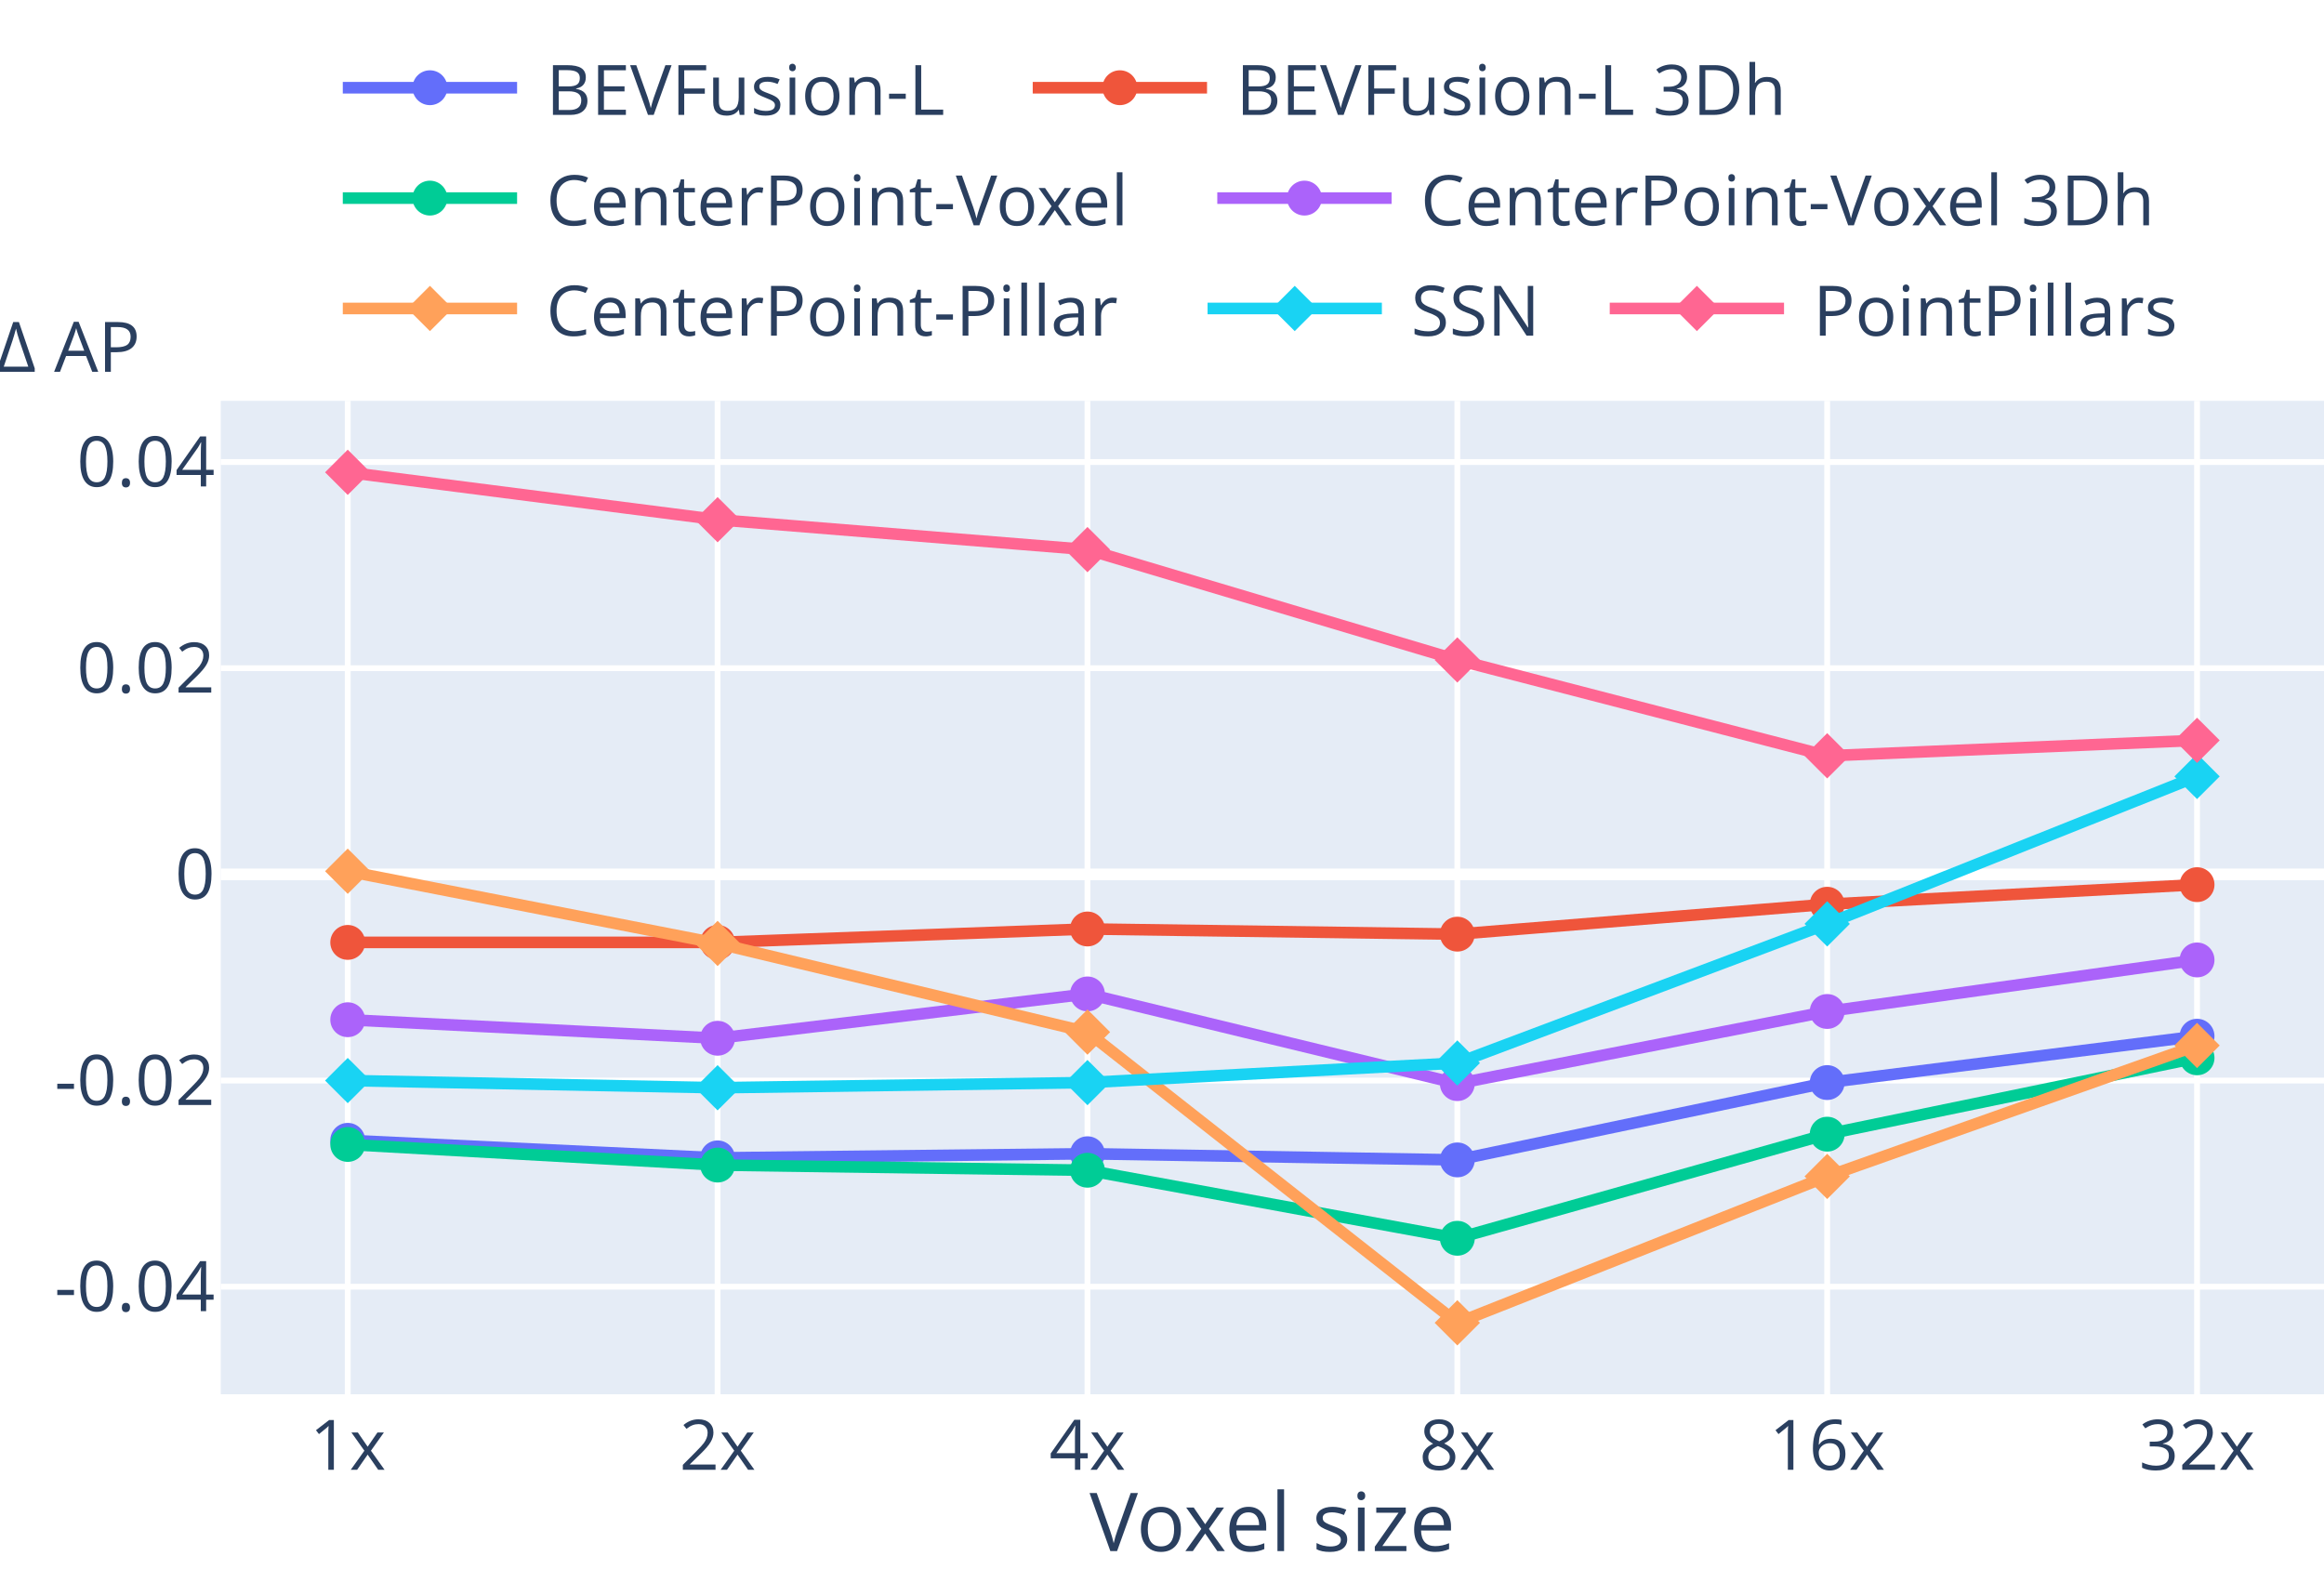
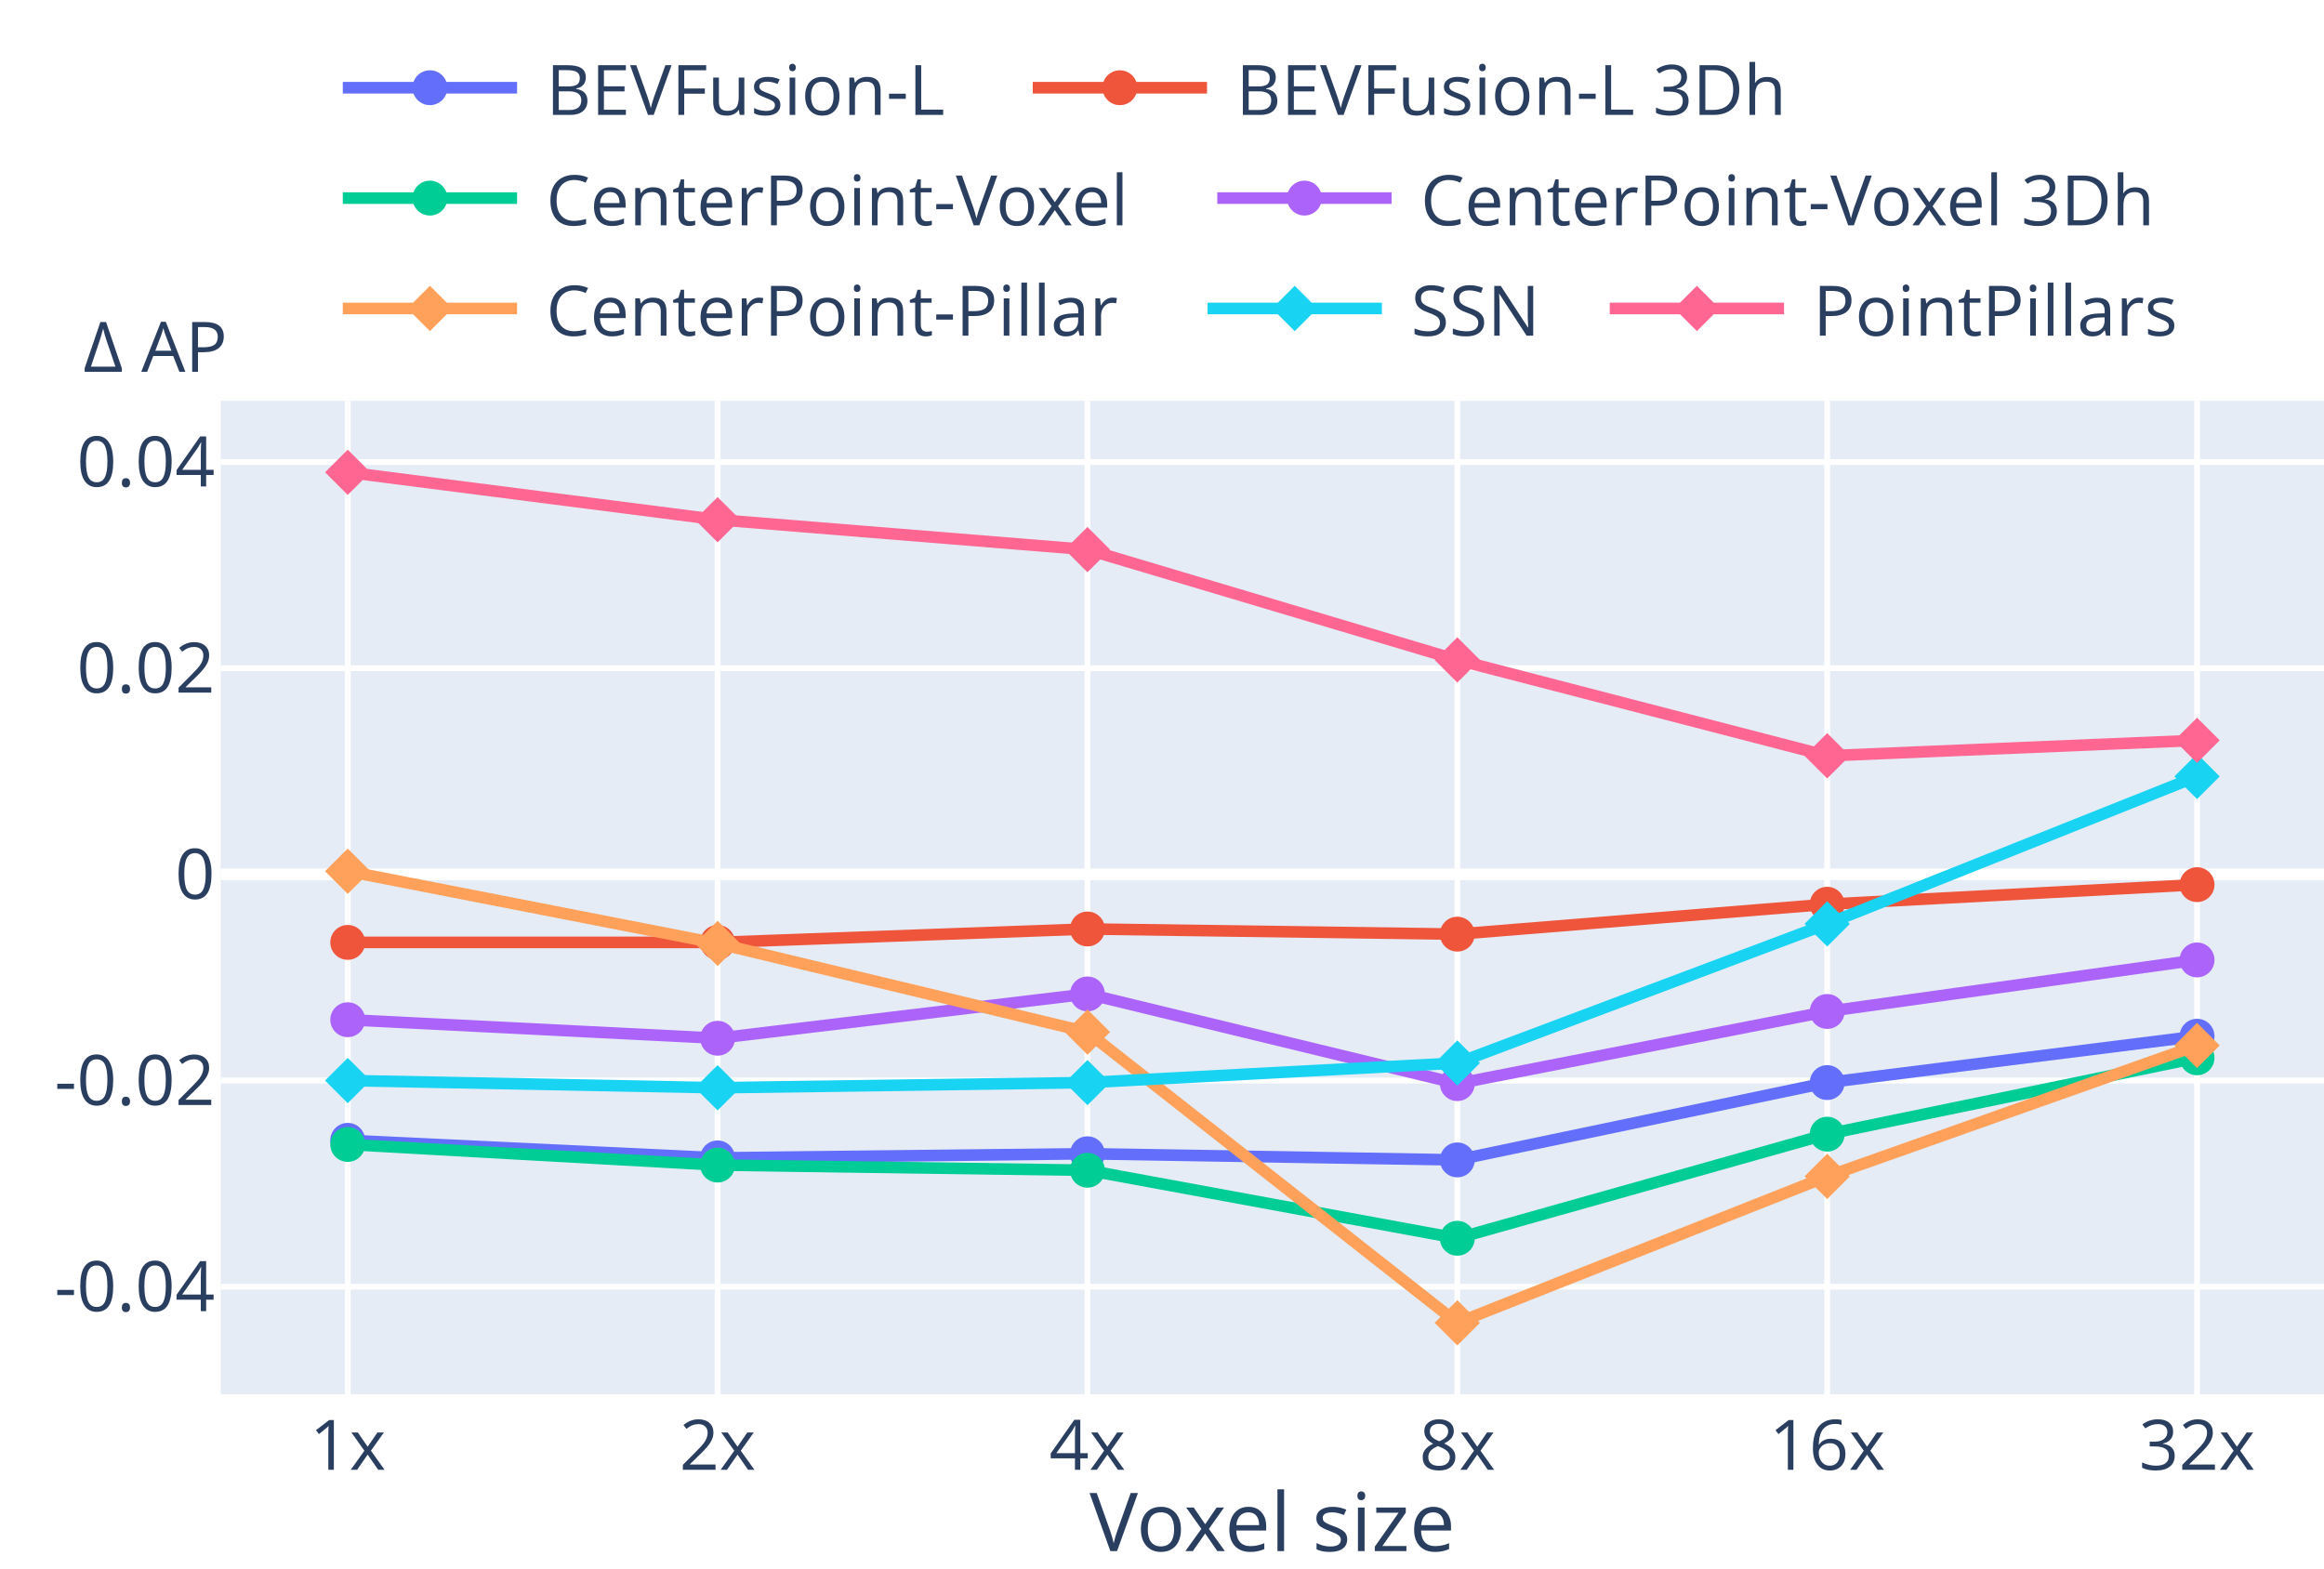
<svg xmlns="http://www.w3.org/2000/svg" class="main-svg" width="400" height="270" style="" viewBox="0 0 400 270">
  <rect x="0" y="0" width="400" height="270" style="fill: rgb(255, 255, 255); fill-opacity: 1;" />
-   <defs id="defs-fa1958">
+   <defs id="defs-4b21b2">
    <g class="clips">
-       <clipPath id="clipfa1958xyplot" class="plotclip">
+       <clipPath id="clip4b21b2xyplot" class="plotclip">
        <rect width="362" height="171" />
      </clipPath>
-       <clipPath class="axesclip" id="clipfa1958x">
+       <clipPath class="axesclip" id="clip4b21b2x">
        <rect x="38" y="0" width="362" height="270" />
      </clipPath>
-       <clipPath class="axesclip" id="clipfa1958y">
+       <clipPath class="axesclip" id="clip4b21b2y">
        <rect x="0" y="69" width="400" height="171" />
      </clipPath>
-       <clipPath class="axesclip" id="clipfa1958xy">
+       <clipPath class="axesclip" id="clip4b21b2xy">
        <rect x="38" y="69" width="362" height="171" />
      </clipPath>
    </g>
    <g class="gradients" />
    <g class="patterns" />
  </defs>
  <g class="bglayer">
    <rect class="bg" x="38" y="69" width="362" height="171" style="fill: rgb(229, 236, 246); fill-opacity: 1; stroke-width: 0;" />
  </g>
  <g class="layer-below">
    <g class="imagelayer" />
    <g class="shapelayer" />
  </g>
  <g class="cartesianlayer">
    <g class="subplot xy">
      <g class="layer-subplot">
        <g class="shapelayer" />
        <g class="imagelayer" />
      </g>
      <g class="minor-gridlayer">
        <g class="x" />
        <g class="y" />
      </g>
      <g class="gridlayer">
        <g class="x">
          <path class="xgrid crisp" transform="translate(59.85,0)" d="M0,69v171" style="stroke: rgb(255, 255, 255); stroke-opacity: 1; stroke-width: 1px;" />
          <path class="xgrid crisp" transform="translate(123.51,0)" d="M0,69v171" style="stroke: rgb(255, 255, 255); stroke-opacity: 1; stroke-width: 1px;" />
          <path class="xgrid crisp" transform="translate(187.17,0)" d="M0,69v171" style="stroke: rgb(255, 255, 255); stroke-opacity: 1; stroke-width: 1px;" />
          <path class="xgrid crisp" transform="translate(250.83,0)" d="M0,69v171" style="stroke: rgb(255, 255, 255); stroke-opacity: 1; stroke-width: 1px;" />
          <path class="xgrid crisp" transform="translate(314.49,0)" d="M0,69v171" style="stroke: rgb(255, 255, 255); stroke-opacity: 1; stroke-width: 1px;" />
          <path class="xgrid crisp" transform="translate(378.15,0)" d="M0,69v171" style="stroke: rgb(255, 255, 255); stroke-opacity: 1; stroke-width: 1px;" />
        </g>
        <g class="y">
          <path class="ygrid crisp" transform="translate(0,221.49)" d="M38,0h362" style="stroke: rgb(255, 255, 255); stroke-opacity: 1; stroke-width: 1px;" />
          <path class="ygrid crisp" transform="translate(0,186)" d="M38,0h362" style="stroke: rgb(255, 255, 255); stroke-opacity: 1; stroke-width: 1px;" />
          <path class="ygrid crisp" transform="translate(0,115.02)" d="M38,0h362" style="stroke: rgb(255, 255, 255); stroke-opacity: 1; stroke-width: 1px;" />
          <path class="ygrid crisp" transform="translate(0,79.53)" d="M38,0h362" style="stroke: rgb(255, 255, 255); stroke-opacity: 1; stroke-width: 1px;" />
        </g>
      </g>
      <g class="zerolinelayer">
        <path class="yzl zl crisp" transform="translate(0,150.51)" d="M38,0h362" style="stroke: rgb(255, 255, 255); stroke-opacity: 1; stroke-width: 2px;" />
      </g>
      <g class="layer-between">
        <g class="shapelayer" />
        <g class="imagelayer" />
      </g>
      <path class="xlines-below" />
      <path class="ylines-below" />
      <g class="overlines-below" />
      <g class="xaxislayer-below" />
      <g class="yaxislayer-below" />
      <g class="overaxes-below" />
      <g class="overplot">
-         <g class="xy" transform="translate(38,69)" clip-path="url(#clipfa1958xyplot)">
+         <g class="xy" transform="translate(38,69)" clip-path="url(#clip4b21b2xyplot)">
          <g class="scatterlayer mlayer">
-             <g class="trace scatter trace646bfd" style="stroke-miterlimit: 2; opacity: 1;">
+             <g class="trace scatter trace3b4fa0" style="stroke-miterlimit: 2; opacity: 1;">
              <g class="fills" />
              <g class="errorbars" />
              <g class="lines">
                <path class="js-line" d="M21.85,127.29L85.51,130.31L149.17,129.6L212.83,130.66L276.49,117.35L340.15,109.37" style="vector-effect: none; fill: none; stroke: rgb(99, 110, 250); stroke-opacity: 1; stroke-width: 2px; opacity: 1;" />
              </g>
              <g class="points">
                <path class="point" transform="translate(21.85,127.29)" d="M3,0A3,3 0 1,1 0,-3A3,3 0 0,1 3,0Z" style="opacity: 1; stroke-width: 0px; fill: rgb(99, 110, 250); fill-opacity: 1;" />
                <path class="point" transform="translate(85.51,130.31)" d="M3,0A3,3 0 1,1 0,-3A3,3 0 0,1 3,0Z" style="opacity: 1; stroke-width: 0px; fill: rgb(99, 110, 250); fill-opacity: 1;" />
                <path class="point" transform="translate(149.17,129.6)" d="M3,0A3,3 0 1,1 0,-3A3,3 0 0,1 3,0Z" style="opacity: 1; stroke-width: 0px; fill: rgb(99, 110, 250); fill-opacity: 1;" />
                <path class="point" transform="translate(212.83,130.66)" d="M3,0A3,3 0 1,1 0,-3A3,3 0 0,1 3,0Z" style="opacity: 1; stroke-width: 0px; fill: rgb(99, 110, 250); fill-opacity: 1;" />
                <path class="point" transform="translate(276.49,117.35)" d="M3,0A3,3 0 1,1 0,-3A3,3 0 0,1 3,0Z" style="opacity: 1; stroke-width: 0px; fill: rgb(99, 110, 250); fill-opacity: 1;" />
                <path class="point" transform="translate(340.15,109.37)" d="M3,0A3,3 0 1,1 0,-3A3,3 0 0,1 3,0Z" style="opacity: 1; stroke-width: 0px; fill: rgb(99, 110, 250); fill-opacity: 1;" />
              </g>
              <g class="text" />
            </g>
-             <g class="trace scatter tracecc71d3" style="stroke-miterlimit: 2; opacity: 1;">
+             <g class="trace scatter trace5c8586" style="stroke-miterlimit: 2; opacity: 1;">
              <g class="fills" />
              <g class="errorbars" />
              <g class="lines">
                <path class="js-line" d="M21.85,93.22L85.51,93.22L149.17,90.91L212.83,91.8L276.49,86.65L340.15,83.28" style="vector-effect: none; fill: none; stroke: rgb(239, 85, 59); stroke-opacity: 1; stroke-width: 2px; opacity: 1;" />
              </g>
              <g class="points">
                <path class="point" transform="translate(21.85,93.22)" d="M3,0A3,3 0 1,1 0,-3A3,3 0 0,1 3,0Z" style="opacity: 1; stroke-width: 0px; fill: rgb(239, 85, 59); fill-opacity: 1;" />
                <path class="point" transform="translate(85.51,93.22)" d="M3,0A3,3 0 1,1 0,-3A3,3 0 0,1 3,0Z" style="opacity: 1; stroke-width: 0px; fill: rgb(239, 85, 59); fill-opacity: 1;" />
                <path class="point" transform="translate(149.17,90.91)" d="M3,0A3,3 0 1,1 0,-3A3,3 0 0,1 3,0Z" style="opacity: 1; stroke-width: 0px; fill: rgb(239, 85, 59); fill-opacity: 1;" />
                <path class="point" transform="translate(212.83,91.8)" d="M3,0A3,3 0 1,1 0,-3A3,3 0 0,1 3,0Z" style="opacity: 1; stroke-width: 0px; fill: rgb(239, 85, 59); fill-opacity: 1;" />
                <path class="point" transform="translate(276.49,86.65)" d="M3,0A3,3 0 1,1 0,-3A3,3 0 0,1 3,0Z" style="opacity: 1; stroke-width: 0px; fill: rgb(239, 85, 59); fill-opacity: 1;" />
                <path class="point" transform="translate(340.15,83.28)" d="M3,0A3,3 0 1,1 0,-3A3,3 0 0,1 3,0Z" style="opacity: 1; stroke-width: 0px; fill: rgb(239, 85, 59); fill-opacity: 1;" />
              </g>
              <g class="text" />
            </g>
-             <g class="trace scatter tracefbedea" style="stroke-miterlimit: 2; opacity: 1;">
+             <g class="trace scatter trace08cea6" style="stroke-miterlimit: 2; opacity: 1;">
              <g class="fills" />
              <g class="errorbars" />
              <g class="lines">
                <path class="js-line" d="M21.85,128L85.51,131.55L149.17,132.44L212.83,144.15L276.49,126.23L340.15,113.09" style="vector-effect: none; fill: none; stroke: rgb(0, 204, 150); stroke-opacity: 1; stroke-width: 2px; opacity: 1;" />
              </g>
              <g class="points">
                <path class="point" transform="translate(21.85,128)" d="M3,0A3,3 0 1,1 0,-3A3,3 0 0,1 3,0Z" style="opacity: 1; stroke-width: 0px; fill: rgb(0, 204, 150); fill-opacity: 1;" />
                <path class="point" transform="translate(85.51,131.55)" d="M3,0A3,3 0 1,1 0,-3A3,3 0 0,1 3,0Z" style="opacity: 1; stroke-width: 0px; fill: rgb(0, 204, 150); fill-opacity: 1;" />
                <path class="point" transform="translate(149.17,132.44)" d="M3,0A3,3 0 1,1 0,-3A3,3 0 0,1 3,0Z" style="opacity: 1; stroke-width: 0px; fill: rgb(0, 204, 150); fill-opacity: 1;" />
                <path class="point" transform="translate(212.83,144.15)" d="M3,0A3,3 0 1,1 0,-3A3,3 0 0,1 3,0Z" style="opacity: 1; stroke-width: 0px; fill: rgb(0, 204, 150); fill-opacity: 1;" />
                <path class="point" transform="translate(276.49,126.23)" d="M3,0A3,3 0 1,1 0,-3A3,3 0 0,1 3,0Z" style="opacity: 1; stroke-width: 0px; fill: rgb(0, 204, 150); fill-opacity: 1;" />
                <path class="point" transform="translate(340.15,113.09)" d="M3,0A3,3 0 1,1 0,-3A3,3 0 0,1 3,0Z" style="opacity: 1; stroke-width: 0px; fill: rgb(0, 204, 150); fill-opacity: 1;" />
              </g>
              <g class="text" />
            </g>
-             <g class="trace scatter tracebda908" style="stroke-miterlimit: 2; opacity: 1;">
+             <g class="trace scatter tracee80fc6" style="stroke-miterlimit: 2; opacity: 1;">
              <g class="fills" />
              <g class="errorbars" />
              <g class="lines">
                <path class="js-line" d="M21.85,106.53L85.51,109.72L149.17,102.09L212.83,117.53L276.49,105.11L340.15,96.24" style="vector-effect: none; fill: none; stroke: rgb(171, 99, 250); stroke-opacity: 1; stroke-width: 2px; opacity: 1;" />
              </g>
              <g class="points">
                <path class="point" transform="translate(21.85,106.53)" d="M3,0A3,3 0 1,1 0,-3A3,3 0 0,1 3,0Z" style="opacity: 1; stroke-width: 0px; fill: rgb(171, 99, 250); fill-opacity: 1;" />
                <path class="point" transform="translate(85.51,109.72)" d="M3,0A3,3 0 1,1 0,-3A3,3 0 0,1 3,0Z" style="opacity: 1; stroke-width: 0px; fill: rgb(171, 99, 250); fill-opacity: 1;" />
                <path class="point" transform="translate(149.17,102.09)" d="M3,0A3,3 0 1,1 0,-3A3,3 0 0,1 3,0Z" style="opacity: 1; stroke-width: 0px; fill: rgb(171, 99, 250); fill-opacity: 1;" />
                <path class="point" transform="translate(212.83,117.53)" d="M3,0A3,3 0 1,1 0,-3A3,3 0 0,1 3,0Z" style="opacity: 1; stroke-width: 0px; fill: rgb(171, 99, 250); fill-opacity: 1;" />
                <path class="point" transform="translate(276.49,105.11)" d="M3,0A3,3 0 1,1 0,-3A3,3 0 0,1 3,0Z" style="opacity: 1; stroke-width: 0px; fill: rgb(171, 99, 250); fill-opacity: 1;" />
                <path class="point" transform="translate(340.15,96.24)" d="M3,0A3,3 0 1,1 0,-3A3,3 0 0,1 3,0Z" style="opacity: 1; stroke-width: 0px; fill: rgb(171, 99, 250); fill-opacity: 1;" />
              </g>
              <g class="text" />
            </g>
-             <g class="trace scatter tracebf9f64" style="stroke-miterlimit: 2; opacity: 1;">
+             <g class="trace scatter tracee4850d" style="stroke-miterlimit: 2; opacity: 1;">
              <g class="fills" />
              <g class="errorbars" />
              <g class="lines">
                <path class="js-line" d="M21.85,80.97L85.51,93.4L149.17,108.66L212.83,158.7L276.49,133.5L340.15,110.96" style="vector-effect: none; fill: none; stroke: rgb(255, 161, 90); stroke-opacity: 1; stroke-width: 2px; opacity: 1;" />
              </g>
              <g class="points">
                <path class="point" transform="translate(21.85,80.97)" d="M3.9,0L0,3.9L-3.9,0L0,-3.9Z" style="opacity: 1; stroke-width: 0px; fill: rgb(255, 161, 90); fill-opacity: 1;" />
                <path class="point" transform="translate(85.51,93.4)" d="M3.9,0L0,3.9L-3.9,0L0,-3.9Z" style="opacity: 1; stroke-width: 0px; fill: rgb(255, 161, 90); fill-opacity: 1;" />
                <path class="point" transform="translate(149.17,108.66)" d="M3.9,0L0,3.9L-3.9,0L0,-3.9Z" style="opacity: 1; stroke-width: 0px; fill: rgb(255, 161, 90); fill-opacity: 1;" />
                <path class="point" transform="translate(212.83,158.7)" d="M3.9,0L0,3.9L-3.9,0L0,-3.9Z" style="opacity: 1; stroke-width: 0px; fill: rgb(255, 161, 90); fill-opacity: 1;" />
                <path class="point" transform="translate(276.49,133.5)" d="M3.9,0L0,3.9L-3.9,0L0,-3.9Z" style="opacity: 1; stroke-width: 0px; fill: rgb(255, 161, 90); fill-opacity: 1;" />
                <path class="point" transform="translate(340.15,110.96)" d="M3.9,0L0,3.9L-3.9,0L0,-3.9Z" style="opacity: 1; stroke-width: 0px; fill: rgb(255, 161, 90); fill-opacity: 1;" />
              </g>
              <g class="text" />
            </g>
-             <g class="trace scatter tracee73891" style="stroke-miterlimit: 2; opacity: 1;">
+             <g class="trace scatter trace15018b" style="stroke-miterlimit: 2; opacity: 1;">
              <g class="fills" />
              <g class="errorbars" />
              <g class="lines">
                <path class="js-line" d="M21.85,117L85.51,118.24L149.17,117.35L212.83,113.98L276.49,90.03L340.15,64.65" style="vector-effect: none; fill: none; stroke: rgb(25, 211, 243); stroke-opacity: 1; stroke-width: 2px; opacity: 1;" />
              </g>
              <g class="points">
                <path class="point" transform="translate(21.85,117)" d="M3.9,0L0,3.9L-3.9,0L0,-3.9Z" style="opacity: 1; stroke-width: 0px; fill: rgb(25, 211, 243); fill-opacity: 1;" />
                <path class="point" transform="translate(85.51,118.24)" d="M3.9,0L0,3.9L-3.9,0L0,-3.9Z" style="opacity: 1; stroke-width: 0px; fill: rgb(25, 211, 243); fill-opacity: 1;" />
                <path class="point" transform="translate(149.17,117.35)" d="M3.9,0L0,3.9L-3.9,0L0,-3.9Z" style="opacity: 1; stroke-width: 0px; fill: rgb(25, 211, 243); fill-opacity: 1;" />
                <path class="point" transform="translate(212.83,113.98)" d="M3.9,0L0,3.9L-3.9,0L0,-3.9Z" style="opacity: 1; stroke-width: 0px; fill: rgb(25, 211, 243); fill-opacity: 1;" />
                <path class="point" transform="translate(276.49,90.03)" d="M3.9,0L0,3.9L-3.9,0L0,-3.9Z" style="opacity: 1; stroke-width: 0px; fill: rgb(25, 211, 243); fill-opacity: 1;" />
                <path class="point" transform="translate(340.15,64.65)" d="M3.9,0L0,3.9L-3.9,0L0,-3.9Z" style="opacity: 1; stroke-width: 0px; fill: rgb(25, 211, 243); fill-opacity: 1;" />
              </g>
              <g class="text" />
            </g>
-             <g class="trace scatter trace5312e4" style="stroke-miterlimit: 2; opacity: 1;">
+             <g class="trace scatter traced8f9a7" style="stroke-miterlimit: 2; opacity: 1;">
              <g class="fills" />
              <g class="errorbars" />
              <g class="lines">
                <path class="js-line" d="M21.85,12.3L85.51,20.46L149.17,25.61L212.83,44.6L276.49,61.1L340.15,58.44" style="vector-effect: none; fill: none; stroke: rgb(255, 102, 146); stroke-opacity: 1; stroke-width: 2px; opacity: 1;" />
              </g>
              <g class="points">
                <path class="point" transform="translate(21.85,12.3)" d="M3.9,0L0,3.9L-3.9,0L0,-3.9Z" style="opacity: 1; stroke-width: 0px; fill: rgb(255, 102, 146); fill-opacity: 1;" />
                <path class="point" transform="translate(85.51,20.46)" d="M3.9,0L0,3.9L-3.9,0L0,-3.9Z" style="opacity: 1; stroke-width: 0px; fill: rgb(255, 102, 146); fill-opacity: 1;" />
                <path class="point" transform="translate(149.17,25.61)" d="M3.9,0L0,3.9L-3.9,0L0,-3.9Z" style="opacity: 1; stroke-width: 0px; fill: rgb(255, 102, 146); fill-opacity: 1;" />
                <path class="point" transform="translate(212.83,44.6)" d="M3.9,0L0,3.9L-3.9,0L0,-3.9Z" style="opacity: 1; stroke-width: 0px; fill: rgb(255, 102, 146); fill-opacity: 1;" />
                <path class="point" transform="translate(276.49,61.1)" d="M3.9,0L0,3.9L-3.9,0L0,-3.9Z" style="opacity: 1; stroke-width: 0px; fill: rgb(255, 102, 146); fill-opacity: 1;" />
                <path class="point" transform="translate(340.15,58.44)" d="M3.9,0L0,3.9L-3.9,0L0,-3.9Z" style="opacity: 1; stroke-width: 0px; fill: rgb(255, 102, 146); fill-opacity: 1;" />
              </g>
              <g class="text" />
            </g>
          </g>
        </g>
      </g>
      <g class="zerolinelayer-above" />
      <path class="xlines-above crisp" d="M0,0" style="fill: none;" />
      <path class="ylines-above crisp" d="M0,0" style="fill: none;" />
      <g class="overlines-above" />
      <g class="xaxislayer-above">
        <g class="xtick">
          <text text-anchor="middle" x="0" y="253" transform="translate(59.85,0)" style="font-family: 'Open Sans', verdana, arial, sans-serif; font-size: 12px; fill: rgb(42, 63, 95); fill-opacity: 1; white-space: pre;">1x</text>
        </g>
        <g class="xtick">
          <text text-anchor="middle" x="0" y="253" transform="translate(123.51,0)" style="font-family: 'Open Sans', verdana, arial, sans-serif; font-size: 12px; fill: rgb(42, 63, 95); fill-opacity: 1; white-space: pre;">2x</text>
        </g>
        <g class="xtick">
          <text text-anchor="middle" x="0" y="253" transform="translate(187.17,0)" style="font-family: 'Open Sans', verdana, arial, sans-serif; font-size: 12px; fill: rgb(42, 63, 95); fill-opacity: 1; white-space: pre;">4x</text>
        </g>
        <g class="xtick">
          <text text-anchor="middle" x="0" y="253" transform="translate(250.83,0)" style="font-family: 'Open Sans', verdana, arial, sans-serif; font-size: 12px; fill: rgb(42, 63, 95); fill-opacity: 1; white-space: pre;">8x</text>
        </g>
        <g class="xtick">
          <text text-anchor="middle" x="0" y="253" transform="translate(314.49,0)" style="font-family: 'Open Sans', verdana, arial, sans-serif; font-size: 12px; fill: rgb(42, 63, 95); fill-opacity: 1; white-space: pre;">16x</text>
        </g>
        <g class="xtick">
          <text text-anchor="middle" x="0" y="253" transform="translate(378.15,0)" style="font-family: 'Open Sans', verdana, arial, sans-serif; font-size: 12px; fill: rgb(42, 63, 95); fill-opacity: 1; white-space: pre;">32x</text>
        </g>
      </g>
      <g class="yaxislayer-above">
        <g class="ytick">
          <text text-anchor="end" x="37" y="4.2" transform="translate(0,221.49)" style="font-family: 'Open Sans', verdana, arial, sans-serif; font-size: 12px; fill: rgb(42, 63, 95); fill-opacity: 1; white-space: pre;">-0.04</text>
        </g>
        <g class="ytick">
          <text text-anchor="end" x="37" y="4.2" style="font-family: 'Open Sans', verdana, arial, sans-serif; font-size: 12px; fill: rgb(42, 63, 95); fill-opacity: 1; white-space: pre;" transform="translate(0,186)">-0.02</text>
        </g>
        <g class="ytick">
          <text text-anchor="end" x="37" y="4.2" style="font-family: 'Open Sans', verdana, arial, sans-serif; font-size: 12px; fill: rgb(42, 63, 95); fill-opacity: 1; white-space: pre;" transform="translate(0,150.51)">0</text>
        </g>
        <g class="ytick">
          <text text-anchor="end" x="37" y="4.2" style="font-family: 'Open Sans', verdana, arial, sans-serif; font-size: 12px; fill: rgb(42, 63, 95); fill-opacity: 1; white-space: pre;" transform="translate(0,115.02)">0.02</text>
        </g>
        <g class="ytick">
          <text text-anchor="end" x="37" y="4.2" style="font-family: 'Open Sans', verdana, arial, sans-serif; font-size: 12px; fill: rgb(42, 63, 95); fill-opacity: 1; white-space: pre;" transform="translate(0,79.53)">0.04</text>
        </g>
      </g>
      <g class="overaxes-above" />
    </g>
  </g>
  <g class="polarlayer" />
  <g class="smithlayer" />
  <g class="ternarylayer" />
  <g class="geolayer" />
  <g class="funnelarealayer" />
  <g class="pielayer" />
  <g class="iciclelayer" />
  <g class="treemaplayer" />
  <g class="sunburstlayer" />
  <g class="glimages" />
-   <defs id="topdefs-fa1958">
+   <defs id="topdefs-4b21b2">
    <g class="clips" />
-     <clipPath id="legendfa1958">
+     <clipPath id="legend4b21b2">
      <rect width="330" height="67" x="0" y="0" />
    </clipPath>
  </defs>
  <g class="layer-above">
    <g class="imagelayer" />
    <g class="shapelayer" />
  </g>
  <g class="infolayer">
    <g class="legend" pointer-events="all" transform="translate(54,0.6)">
      <rect class="bg" shape-rendering="crispEdges" width="330" height="67" x="0" y="0" style="stroke: rgb(68, 68, 68); stroke-opacity: 1; fill: rgb(255, 255, 255); fill-opacity: 1; stroke-width: 0px;" />
-       <g class="scrollbox" transform="" clip-path="url(#legendfa1958)">
+       <g class="scrollbox" transform="" clip-path="url(#legend4b21b2)">
        <g class="groups" transform="">
          <g class="traces" transform="translate(0,14.5)" style="opacity: 1;">
            <text class="legendtext" text-anchor="start" x="40" y="4.68" style="font-family: 'Open Sans', verdana, arial, sans-serif; font-size: 12px; fill: rgb(42, 63, 95); fill-opacity: 1; white-space: pre;">BEVFusion-L</text>
            <g class="layers" style="opacity: 1;">
              <g class="legendfill" />
              <g class="legendlines">
                <path class="js-line" d="M5,0h30" style="fill: none; stroke: rgb(99, 110, 250); stroke-opacity: 1; stroke-width: 2px;" />
              </g>
              <g class="legendsymbols">
                <g class="legendpoints">
                  <path class="scatterpts" transform="translate(20,0)" d="M3,0A3,3 0 1,1 0,-3A3,3 0 0,1 3,0Z" style="opacity: 1; stroke-width: 0px; fill: rgb(99, 110, 250); fill-opacity: 1;" />
                </g>
              </g>
            </g>
            <rect class="legendtoggle" x="0" y="-9.5" width="116.25" height="19" style="fill: rgb(0, 0, 0); fill-opacity: 0;" />
          </g>
        </g>
        <g class="groups" transform="translate(118.75,0)">
          <g class="traces" transform="translate(0,14.5)" style="opacity: 1;">
            <text class="legendtext" text-anchor="start" x="40" y="4.68" style="font-family: 'Open Sans', verdana, arial, sans-serif; font-size: 12px; fill: rgb(42, 63, 95); fill-opacity: 1; white-space: pre;">BEVFusion-L 3Dh</text>
            <g class="layers" style="opacity: 1;">
              <g class="legendfill" />
              <g class="legendlines">
                <path class="js-line" d="M5,0h30" style="fill: none; stroke: rgb(239, 85, 59); stroke-opacity: 1; stroke-width: 2px;" />
              </g>
              <g class="legendsymbols">
                <g class="legendpoints">
                  <path class="scatterpts" transform="translate(20,0)" d="M3,0A3,3 0 1,1 0,-3A3,3 0 0,1 3,0Z" style="opacity: 1; stroke-width: 0px; fill: rgb(239, 85, 59); fill-opacity: 1;" />
                </g>
              </g>
            </g>
            <rect class="legendtoggle" x="0" y="-9.5" width="144.219" height="19" style="fill: rgb(0, 0, 0); fill-opacity: 0;" />
          </g>
        </g>
        <g class="groups" transform="translate(0,19)">
          <g class="traces" transform="translate(0,14.5)" style="opacity: 1;">
            <text class="legendtext" text-anchor="start" x="40" y="4.68" style="font-family: 'Open Sans', verdana, arial, sans-serif; font-size: 12px; fill: rgb(42, 63, 95); fill-opacity: 1; white-space: pre;">CenterPoint-Voxel</text>
            <g class="layers" style="opacity: 1;">
              <g class="legendfill" />
              <g class="legendlines">
                <path class="js-line" d="M5,0h30" style="fill: none; stroke: rgb(0, 204, 150); stroke-opacity: 1; stroke-width: 2px;" />
              </g>
              <g class="legendsymbols">
                <g class="legendpoints">
                  <path class="scatterpts" transform="translate(20,0)" d="M3,0A3,3 0 1,1 0,-3A3,3 0 0,1 3,0Z" style="opacity: 1; stroke-width: 0px; fill: rgb(0, 204, 150); fill-opacity: 1;" />
                </g>
              </g>
            </g>
            <rect class="legendtoggle" x="0" y="-9.5" width="148.016" height="19" style="fill: rgb(0, 0, 0); fill-opacity: 0;" />
          </g>
        </g>
        <g class="groups" transform="translate(150.5156,19)">
          <g class="traces" transform="translate(0,14.5)" style="opacity: 1;">
            <text class="legendtext" text-anchor="start" x="40" y="4.68" style="font-family: 'Open Sans', verdana, arial, sans-serif; font-size: 12px; fill: rgb(42, 63, 95); fill-opacity: 1; white-space: pre;">CenterPoint-Voxel 3Dh</text>
            <g class="layers" style="opacity: 1;">
              <g class="legendfill" />
              <g class="legendlines">
                <path class="js-line" d="M5,0h30" style="fill: none; stroke: rgb(171, 99, 250); stroke-opacity: 1; stroke-width: 2px;" />
              </g>
              <g class="legendsymbols">
                <g class="legendpoints">
                  <path class="scatterpts" transform="translate(20,0)" d="M3,0A3,3 0 1,1 0,-3A3,3 0 0,1 3,0Z" style="opacity: 1; stroke-width: 0px; fill: rgb(171, 99, 250); fill-opacity: 1;" />
                </g>
              </g>
            </g>
            <rect class="legendtoggle" x="0" y="-9.5" width="176.312" height="19" style="fill: rgb(0, 0, 0); fill-opacity: 0;" />
          </g>
        </g>
        <g class="groups" transform="translate(0,38)">
          <g class="traces" transform="translate(0,14.5)" style="opacity: 1;">
            <text class="legendtext" text-anchor="start" x="40" y="4.68" style="font-family: 'Open Sans', verdana, arial, sans-serif; font-size: 12px; fill: rgb(42, 63, 95); fill-opacity: 1; white-space: pre;">CenterPoint-Pillar</text>
            <g class="layers" style="opacity: 1;">
              <g class="legendfill" />
              <g class="legendlines">
                <path class="js-line" d="M5,0h30" style="fill: none; stroke: rgb(255, 161, 90); stroke-opacity: 1; stroke-width: 2px;" />
              </g>
              <g class="legendsymbols">
                <g class="legendpoints">
                  <path class="scatterpts" transform="translate(20,0)" d="M3.9,0L0,3.9L-3.9,0L0,-3.9Z" style="opacity: 1; stroke-width: 0px; fill: rgb(255, 161, 90); fill-opacity: 1;" />
                </g>
              </g>
            </g>
            <rect class="legendtoggle" x="0" y="-9.5" width="146.344" height="19" style="fill: rgb(0, 0, 0); fill-opacity: 0;" />
          </g>
        </g>
        <g class="groups" transform="translate(148.8438,38)">
          <g class="traces" transform="translate(0,14.5)" style="opacity: 1;">
            <text class="legendtext" text-anchor="start" x="40" y="4.68" style="font-family: 'Open Sans', verdana, arial, sans-serif; font-size: 12px; fill: rgb(42, 63, 95); fill-opacity: 1; white-space: pre;">SSN</text>
            <g class="layers" style="opacity: 1;">
              <g class="legendfill" />
              <g class="legendlines">
                <path class="js-line" d="M5,0h30" style="fill: none; stroke: rgb(25, 211, 243); stroke-opacity: 1; stroke-width: 2px;" />
              </g>
              <g class="legendsymbols">
                <g class="legendpoints">
                  <path class="scatterpts" transform="translate(20,0)" d="M3.9,0L0,3.9L-3.9,0L0,-3.9Z" style="opacity: 1; stroke-width: 0px; fill: rgb(25, 211, 243); fill-opacity: 1;" />
                </g>
              </g>
            </g>
            <rect class="legendtoggle" x="0" y="-9.5" width="66.719" height="19" style="fill: rgb(0, 0, 0); fill-opacity: 0;" />
          </g>
        </g>
        <g class="groups" transform="translate(218.0625,38)">
          <g class="traces" transform="translate(0,14.5)" style="opacity: 1;">
            <text class="legendtext" text-anchor="start" x="40" y="4.68" style="font-family: 'Open Sans', verdana, arial, sans-serif; font-size: 12px; fill: rgb(42, 63, 95); fill-opacity: 1; white-space: pre;">PointPillars</text>
            <g class="layers" style="opacity: 1;">
              <g class="legendfill" />
              <g class="legendlines">
                <path class="js-line" d="M5,0h30" style="fill: none; stroke: rgb(255, 102, 146); stroke-opacity: 1; stroke-width: 2px;" />
              </g>
              <g class="legendsymbols">
                <g class="legendpoints">
                  <path class="scatterpts" transform="translate(20,0)" d="M3.9,0L0,3.9L-3.9,0L0,-3.9Z" style="opacity: 1; stroke-width: 0px; fill: rgb(255, 102, 146); fill-opacity: 1;" />
                </g>
              </g>
            </g>
            <rect class="legendtoggle" x="0" y="-9.5" width="107.812" height="19" style="fill: rgb(0, 0, 0); fill-opacity: 0;" />
          </g>
        </g>
      </g>
      <rect class="scrollbar" rx="20" ry="3" width="0" height="0" x="0" y="0" style="fill: rgb(128, 139, 164); fill-opacity: 1;" />
    </g>
    <g class="g-gtitle" />
    <g class="g-xtitle" transform="translate(0,-2.3)">
      <text class="xtitle" x="219" y="269.3" text-anchor="middle" style="opacity: 1; font-family: 'Open Sans', verdana, arial, sans-serif; font-size: 14px; fill: rgb(42, 63, 95); fill-opacity: 1; white-space: pre;">Voxel size</text>
    </g>
    <g class="g-ytitle" />
    <g class="annotation" data-index="0" style="opacity: 1;">
-       <g class="annotation-text-g" transform="rotate(0,11.87,60)">
-         <g class="cursor-pointer" transform="translate(-4,51)">
+       <g class="annotation-text-g" transform="rotate(0,26.35,60)">
+         <g class="cursor-pointer" transform="translate(11,51)">
          <rect class="bg" x="0.5" y="0.5" width="30" height="17" style="stroke-width: 1px; stroke: rgb(0, 0, 0); stroke-opacity: 0; fill: rgb(0, 0, 0); fill-opacity: 0;" />
          <text class="annotation-text" text-anchor="middle" x="15.734" y="13" style="font-family: 'Open Sans', verdana, arial, sans-serif; font-size: 12px; fill: rgb(42, 63, 95); fill-opacity: 1; white-space: pre;">Δ AP</text>
        </g>
      </g>
    </g>
  </g>
</svg>
